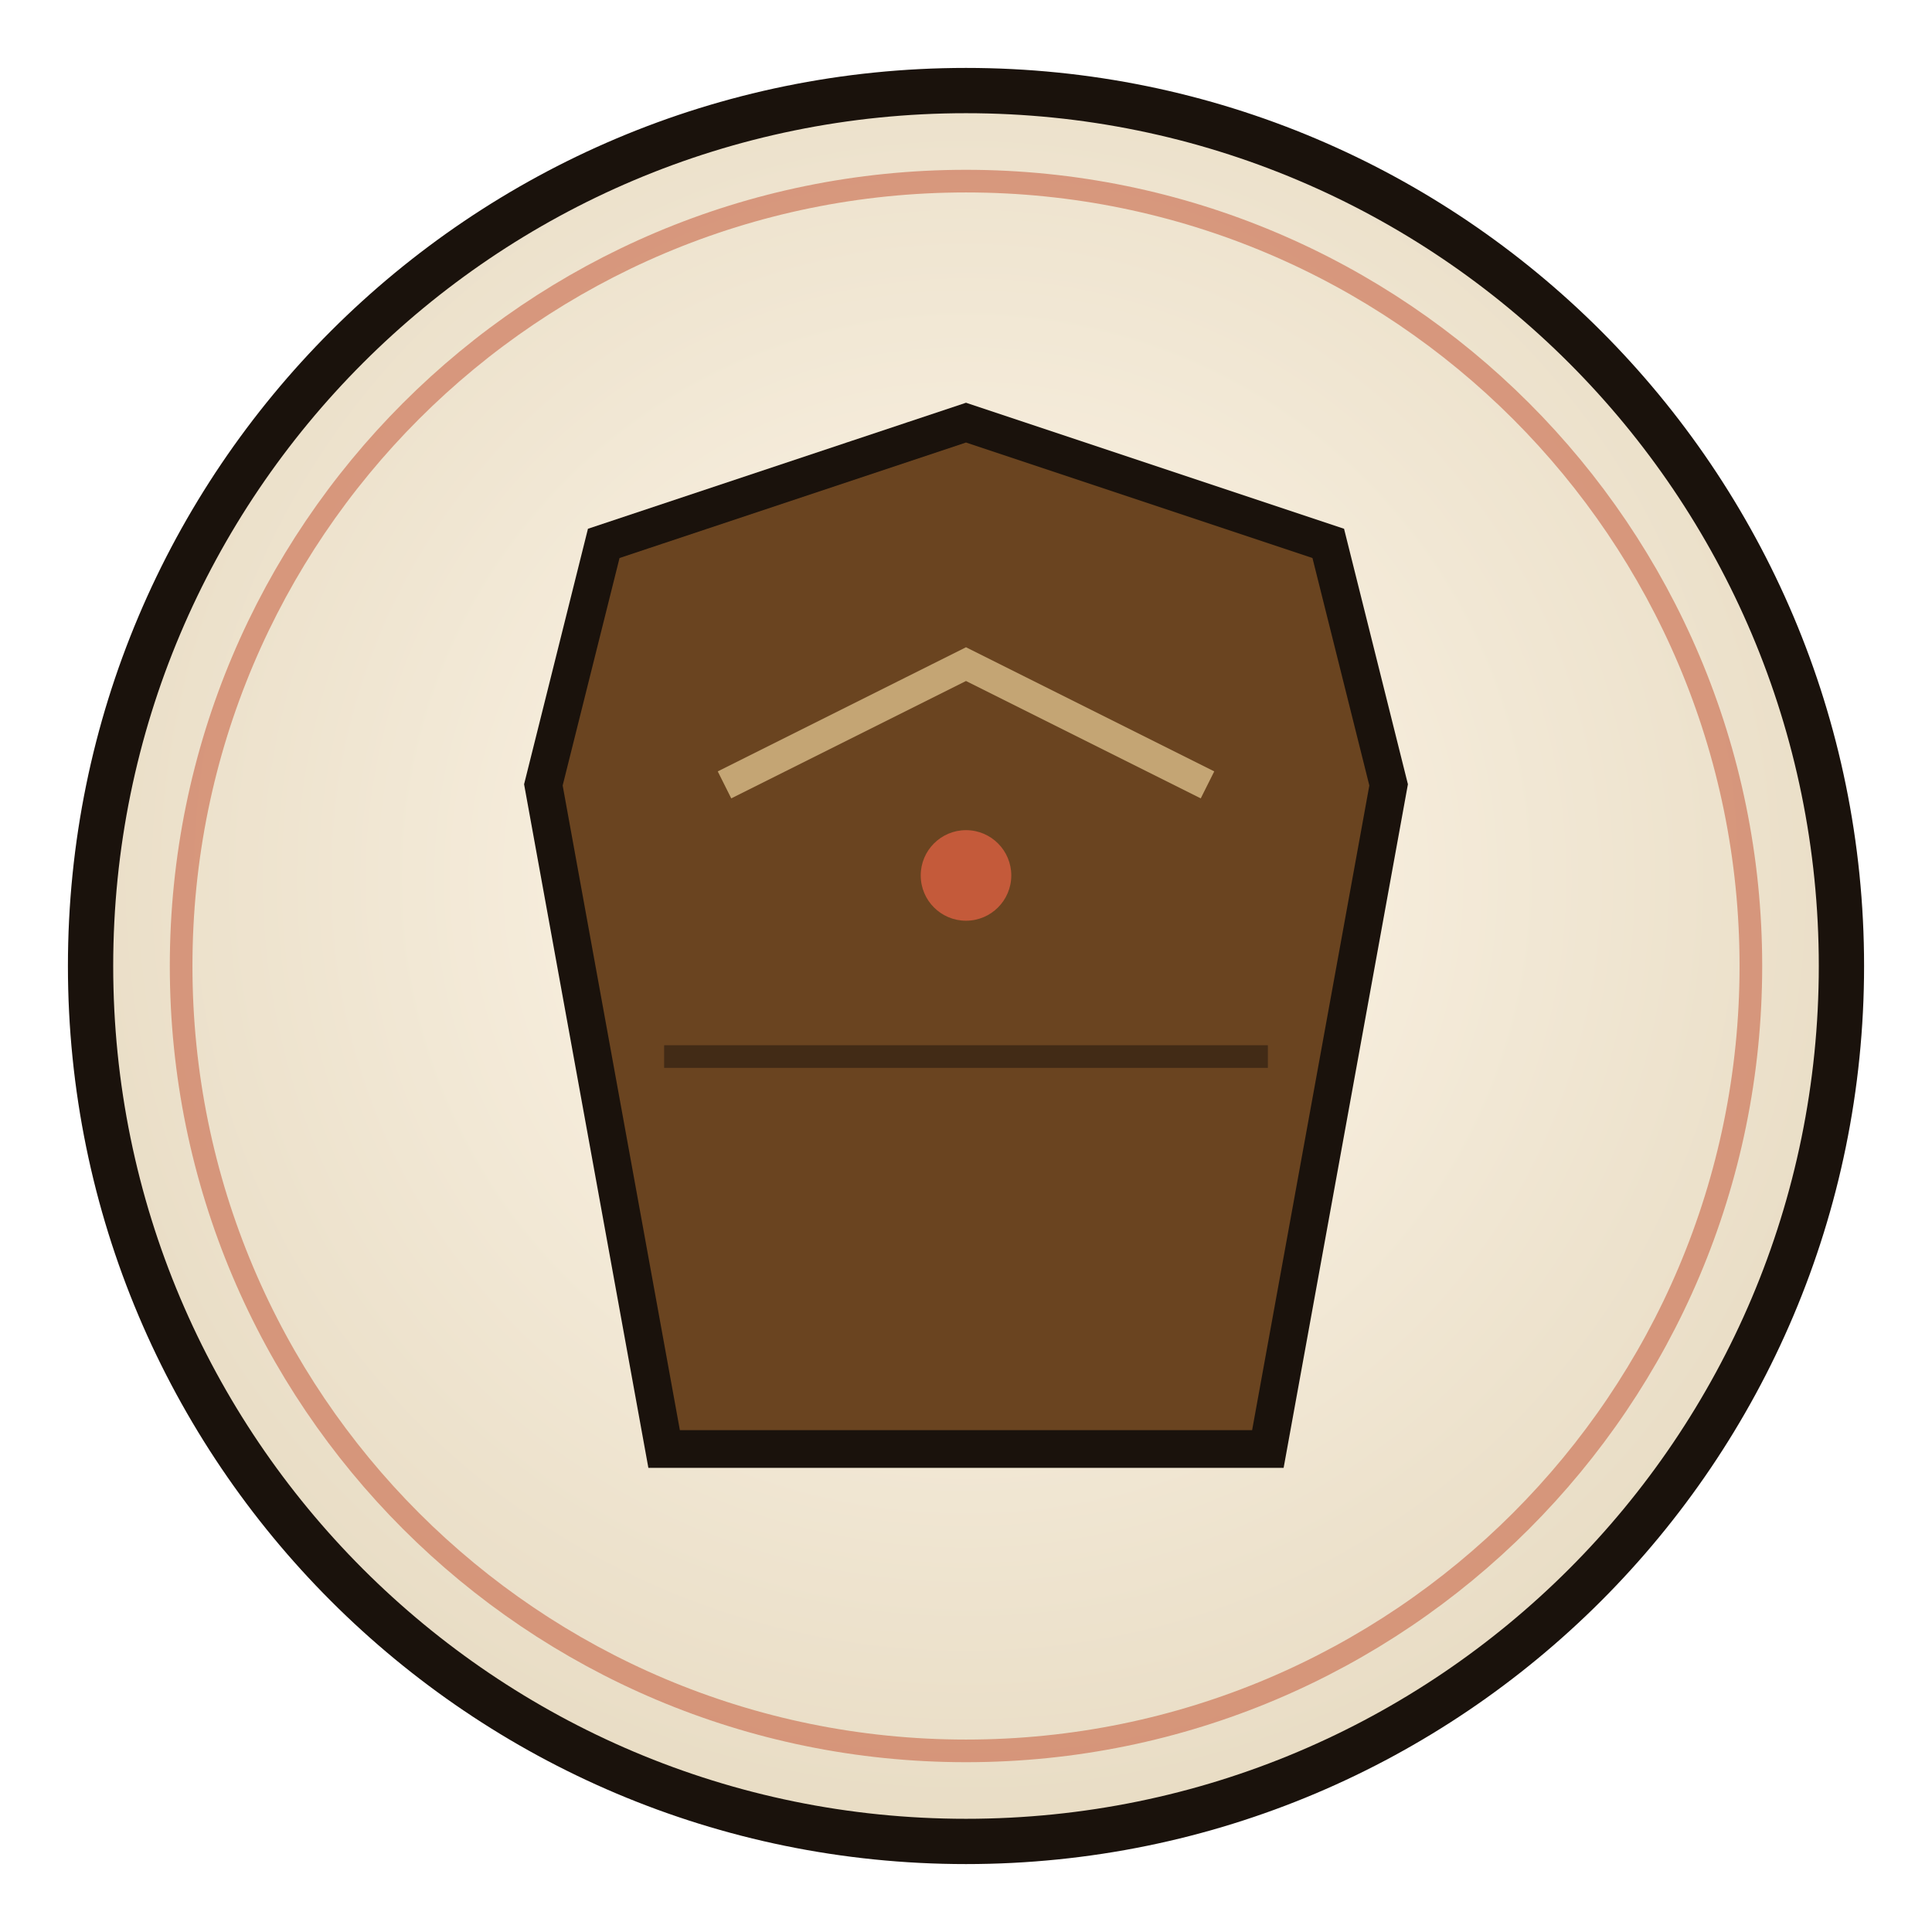
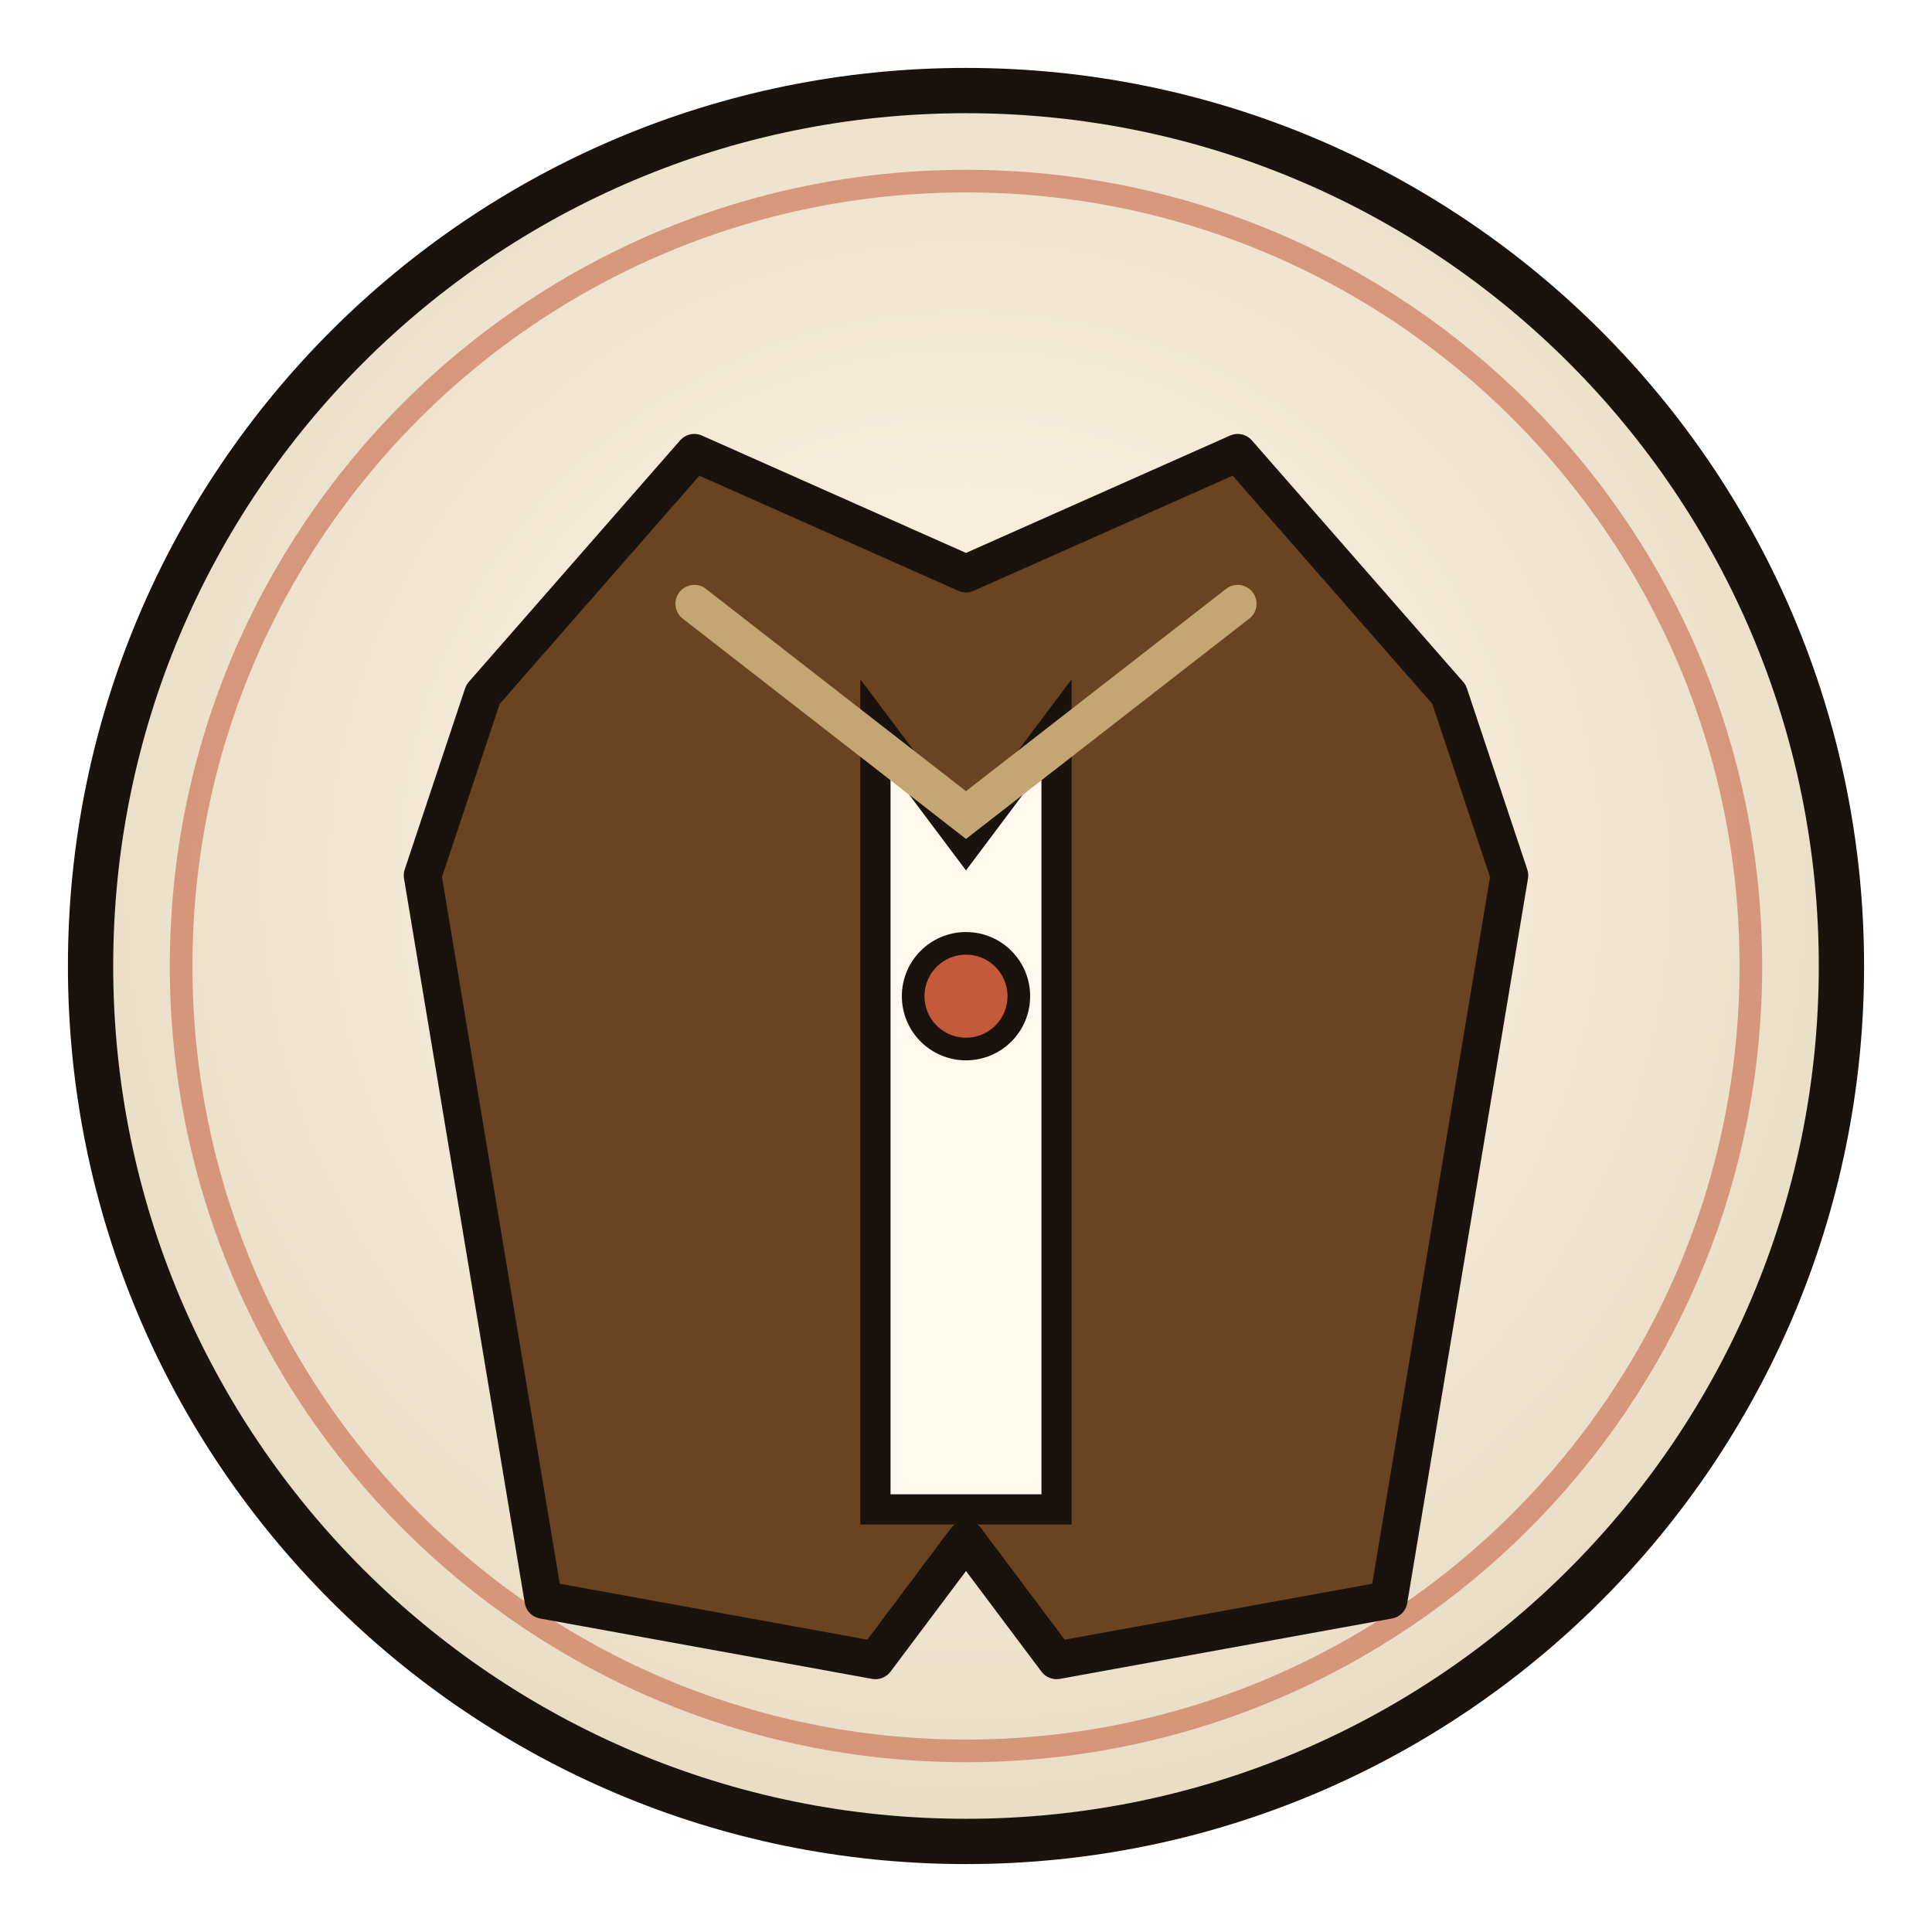
<svg xmlns="http://www.w3.org/2000/svg" width="128" height="128" viewBox="0 0 128 128" fill="none" role="img" aria-label="Hide Duster">
  <defs>
-     <radialGradient id="g8955324" cx="50%" cy="45%" r="55%">
+     <radialGradient id="gdthideduster" cx="50%" cy="45%" r="55%">
      <stop offset="0%" stop-color="#fff8ec" />
      <stop offset="100%" stop-color="#e8dcc4" />
    </radialGradient>
  </defs>
-   <circle cx="64" cy="64" r="58" fill="url(#g8955324)" stroke="#1a120c" stroke-width="3" />
+   <circle cx="64" cy="64" r="58" fill="url(#gdthideduster)" stroke="#1a120c" stroke-width="3" />
  <circle cx="64" cy="64" r="52" fill="none" stroke="#c45a3a" stroke-width="1.5" opacity="0.55" />
-   <path d="M40 36 L64 28 L88 36 L92 52 L84 96 L44 96 L36 52 Z" fill="#6a4420" stroke="#1a120c" stroke-width="2.5" />
-   <path d="M48 52 L64 44 L80 52" fill="none" stroke="#c4a574" stroke-width="2" />
-   <path d="M44 70 L84 70" fill="none" stroke="#1a120c" stroke-width="1.5" opacity="0.5" />
-   <circle cx="64" cy="58" r="3" fill="#c45a3a" />
+   <path d="M32 46 L46 30 L64 38 L82 30 L96 46 L100 58 L92 106 L70 110 L64 102 L58 110 L36 106 L28 58 Z" fill="#6a4420" stroke="#1a120c" stroke-width="2.5" stroke-linejoin="round" />
+   <path d="M58 48 L64 56 L70 48 L70 100 L58 100 Z" fill="#fff8ec" stroke="#1a120c" stroke-width="2" />
+   <path d="M46 40 L64 54 L82 40" fill="none" stroke="#c4a574" stroke-width="2.5" stroke-linecap="round" />
+   <circle cx="64" cy="66" r="3.5" fill="#c45a3a" stroke="#1a120c" stroke-width="1.5" />
</svg>
